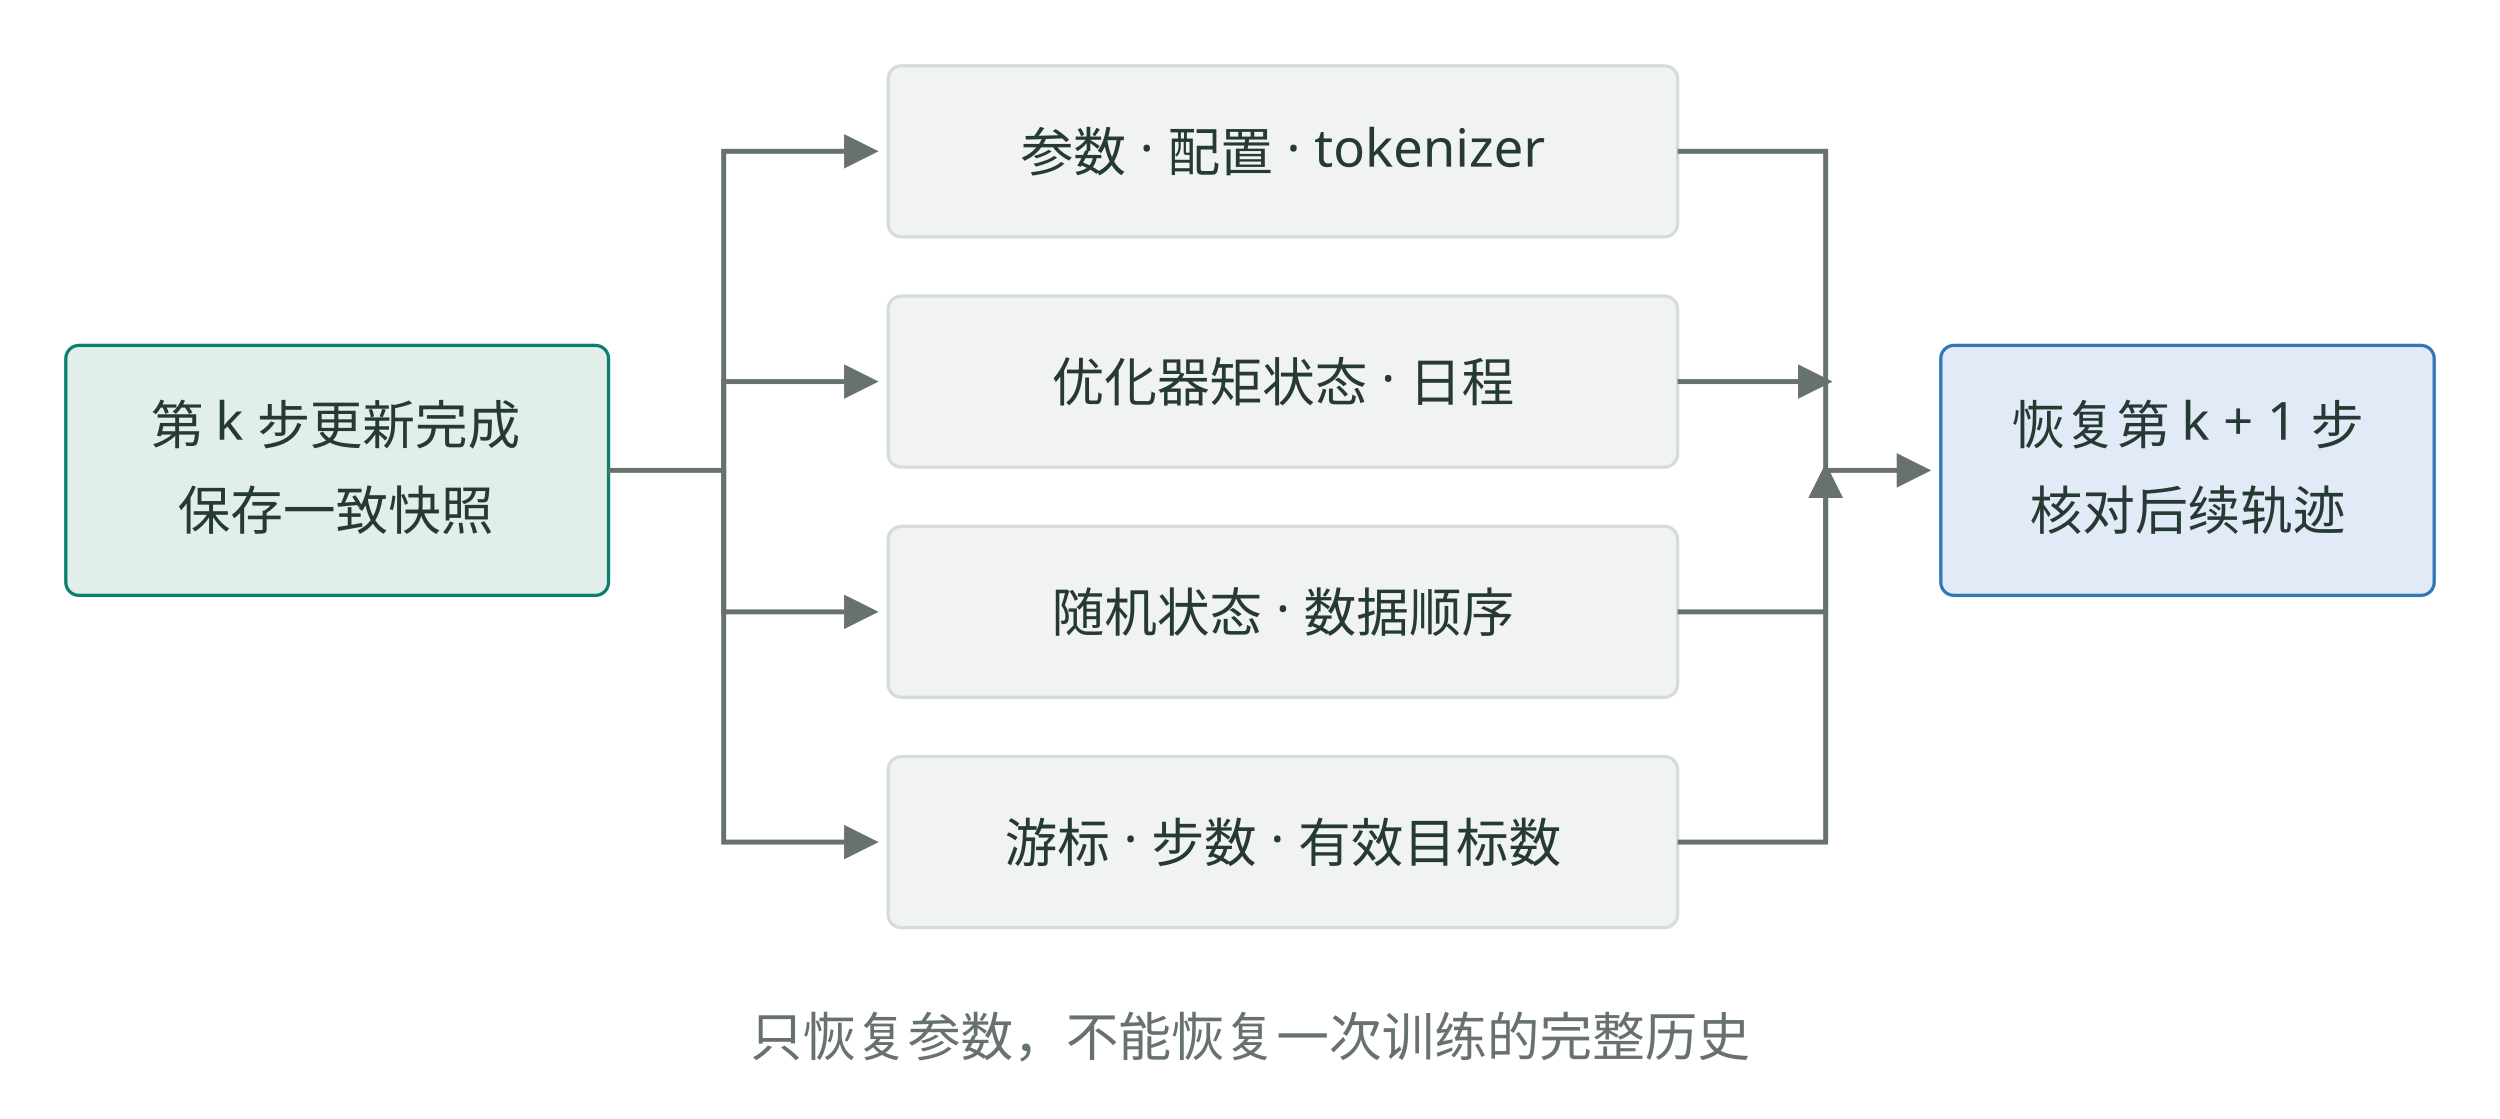
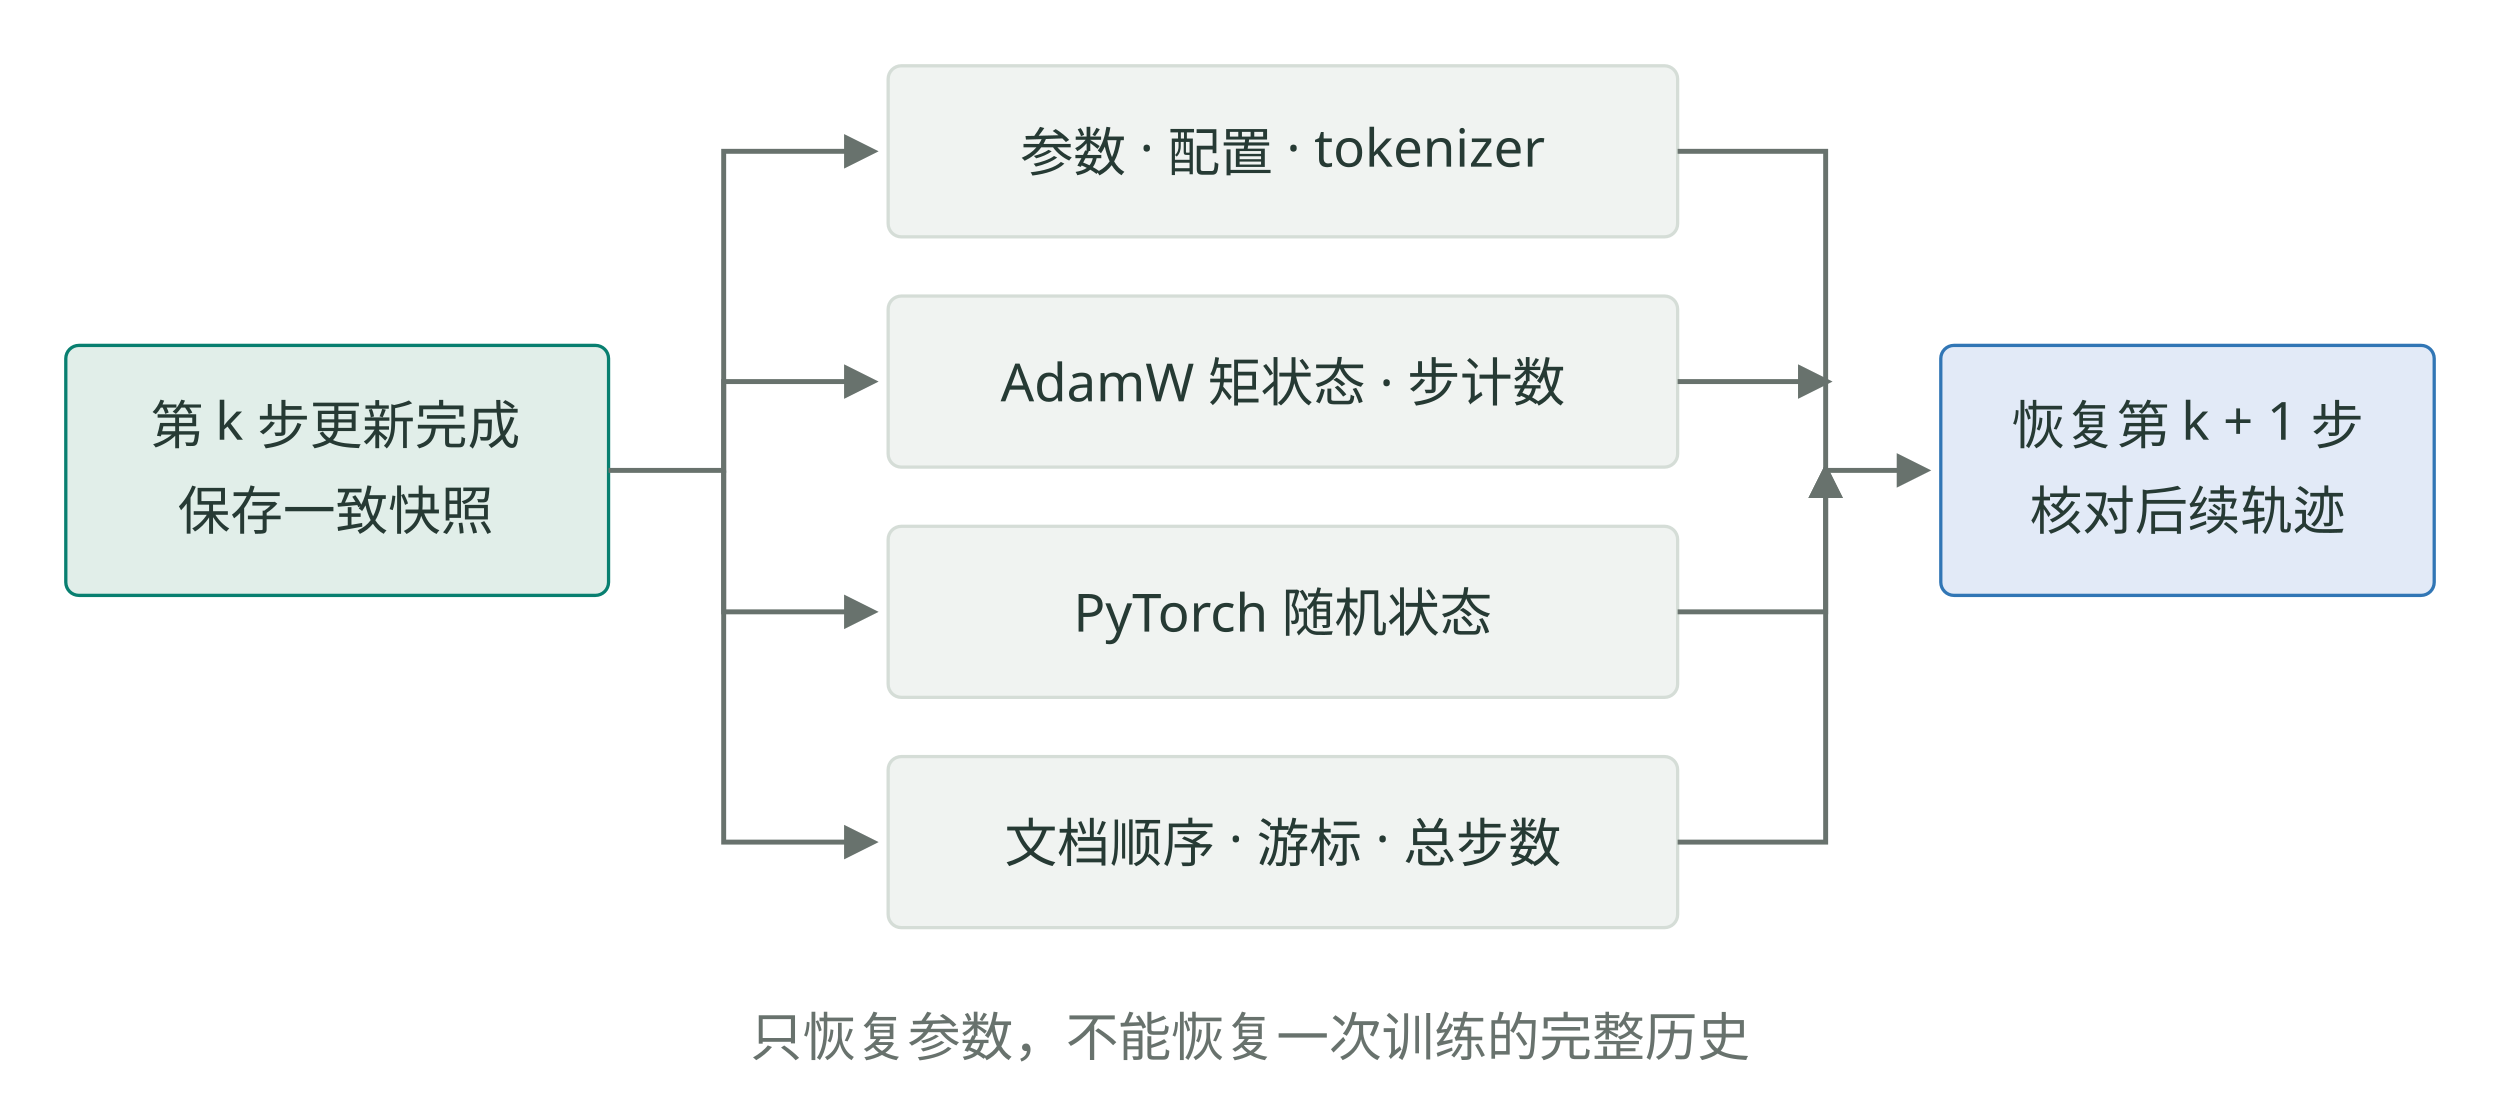
<svg xmlns="http://www.w3.org/2000/svg" viewBox="0 0 760 340">
  <defs>
    <marker id="arrow" viewBox="0 0 10 10" refX="8" refY="5" markerWidth="7" markerHeight="7" orient="auto">
      <path d="M0 0L10 5L0 10Z" fill="#68726d" />
    </marker>
  </defs>
  <g font-family="sans-serif" font-size="16" fill="#263a34">
    <rect x="20" y="105" width="165" height="76" rx="4" fill="#e1eee9" stroke="#087f70" />
    <text x="102" y="135" text-anchor="middle">第 k 步更新完成</text>
    <text x="102" y="161" text-anchor="middle">保存一致快照</text>
    <g fill="#f0f3f1" stroke="#d5ddd7">
      <rect x="270" y="20" width="240" height="52" rx="4" />
      <rect x="270" y="90" width="240" height="52" rx="4" />
      <rect x="270" y="160" width="240" height="52" rx="4" />
      <rect x="270" y="230" width="240" height="52" rx="4" />
    </g>
    <text x="390" y="52" text-anchor="middle">参数 · 配置 · tokenizer</text>
-     <text x="390" y="122" text-anchor="middle">优化器矩状态 · 日程</text>
-     <text x="390" y="192" text-anchor="middle">随机状态 · 数据顺序</text>
-     <text x="390" y="262" text-anchor="middle">游标 · 步数 · 有效目标数</text>
+     <text x="390" y="122" text-anchor="middle">AdamW 矩状态 · 步计数</text>
+     <text x="390" y="192" text-anchor="middle">PyTorch 随机状态</text>
+     <text x="390" y="262" text-anchor="middle">文档顺序 · 游标 · 总步数</text>
    <rect x="590" y="105" width="150" height="76" rx="4" fill="#e2eaf7" stroke="#3176b5" />
    <text x="665" y="135" text-anchor="middle">恢复第 k + 1 步</text>
    <text x="665" y="161" text-anchor="middle">核对后续轨迹</text>
    <g fill="none" stroke="#68726d" stroke-width="1.5" marker-end="url(#arrow)">
      <path d="M185 143H220V46H265" />
      <path d="M220 143V116H265" />
      <path d="M220 143V186H265" />
      <path d="M220 143V256H265" />
      <path d="M510 46H555V143H585" />
      <path d="M510 116H555" />
      <path d="M510 186H555V143" />
      <path d="M510 256H555V143" />
    </g>
    <text x="380" y="321" text-anchor="middle" fill="#68726d">只恢复参数，不能恢复一次训练的完整历史</text>
  </g>
</svg>
